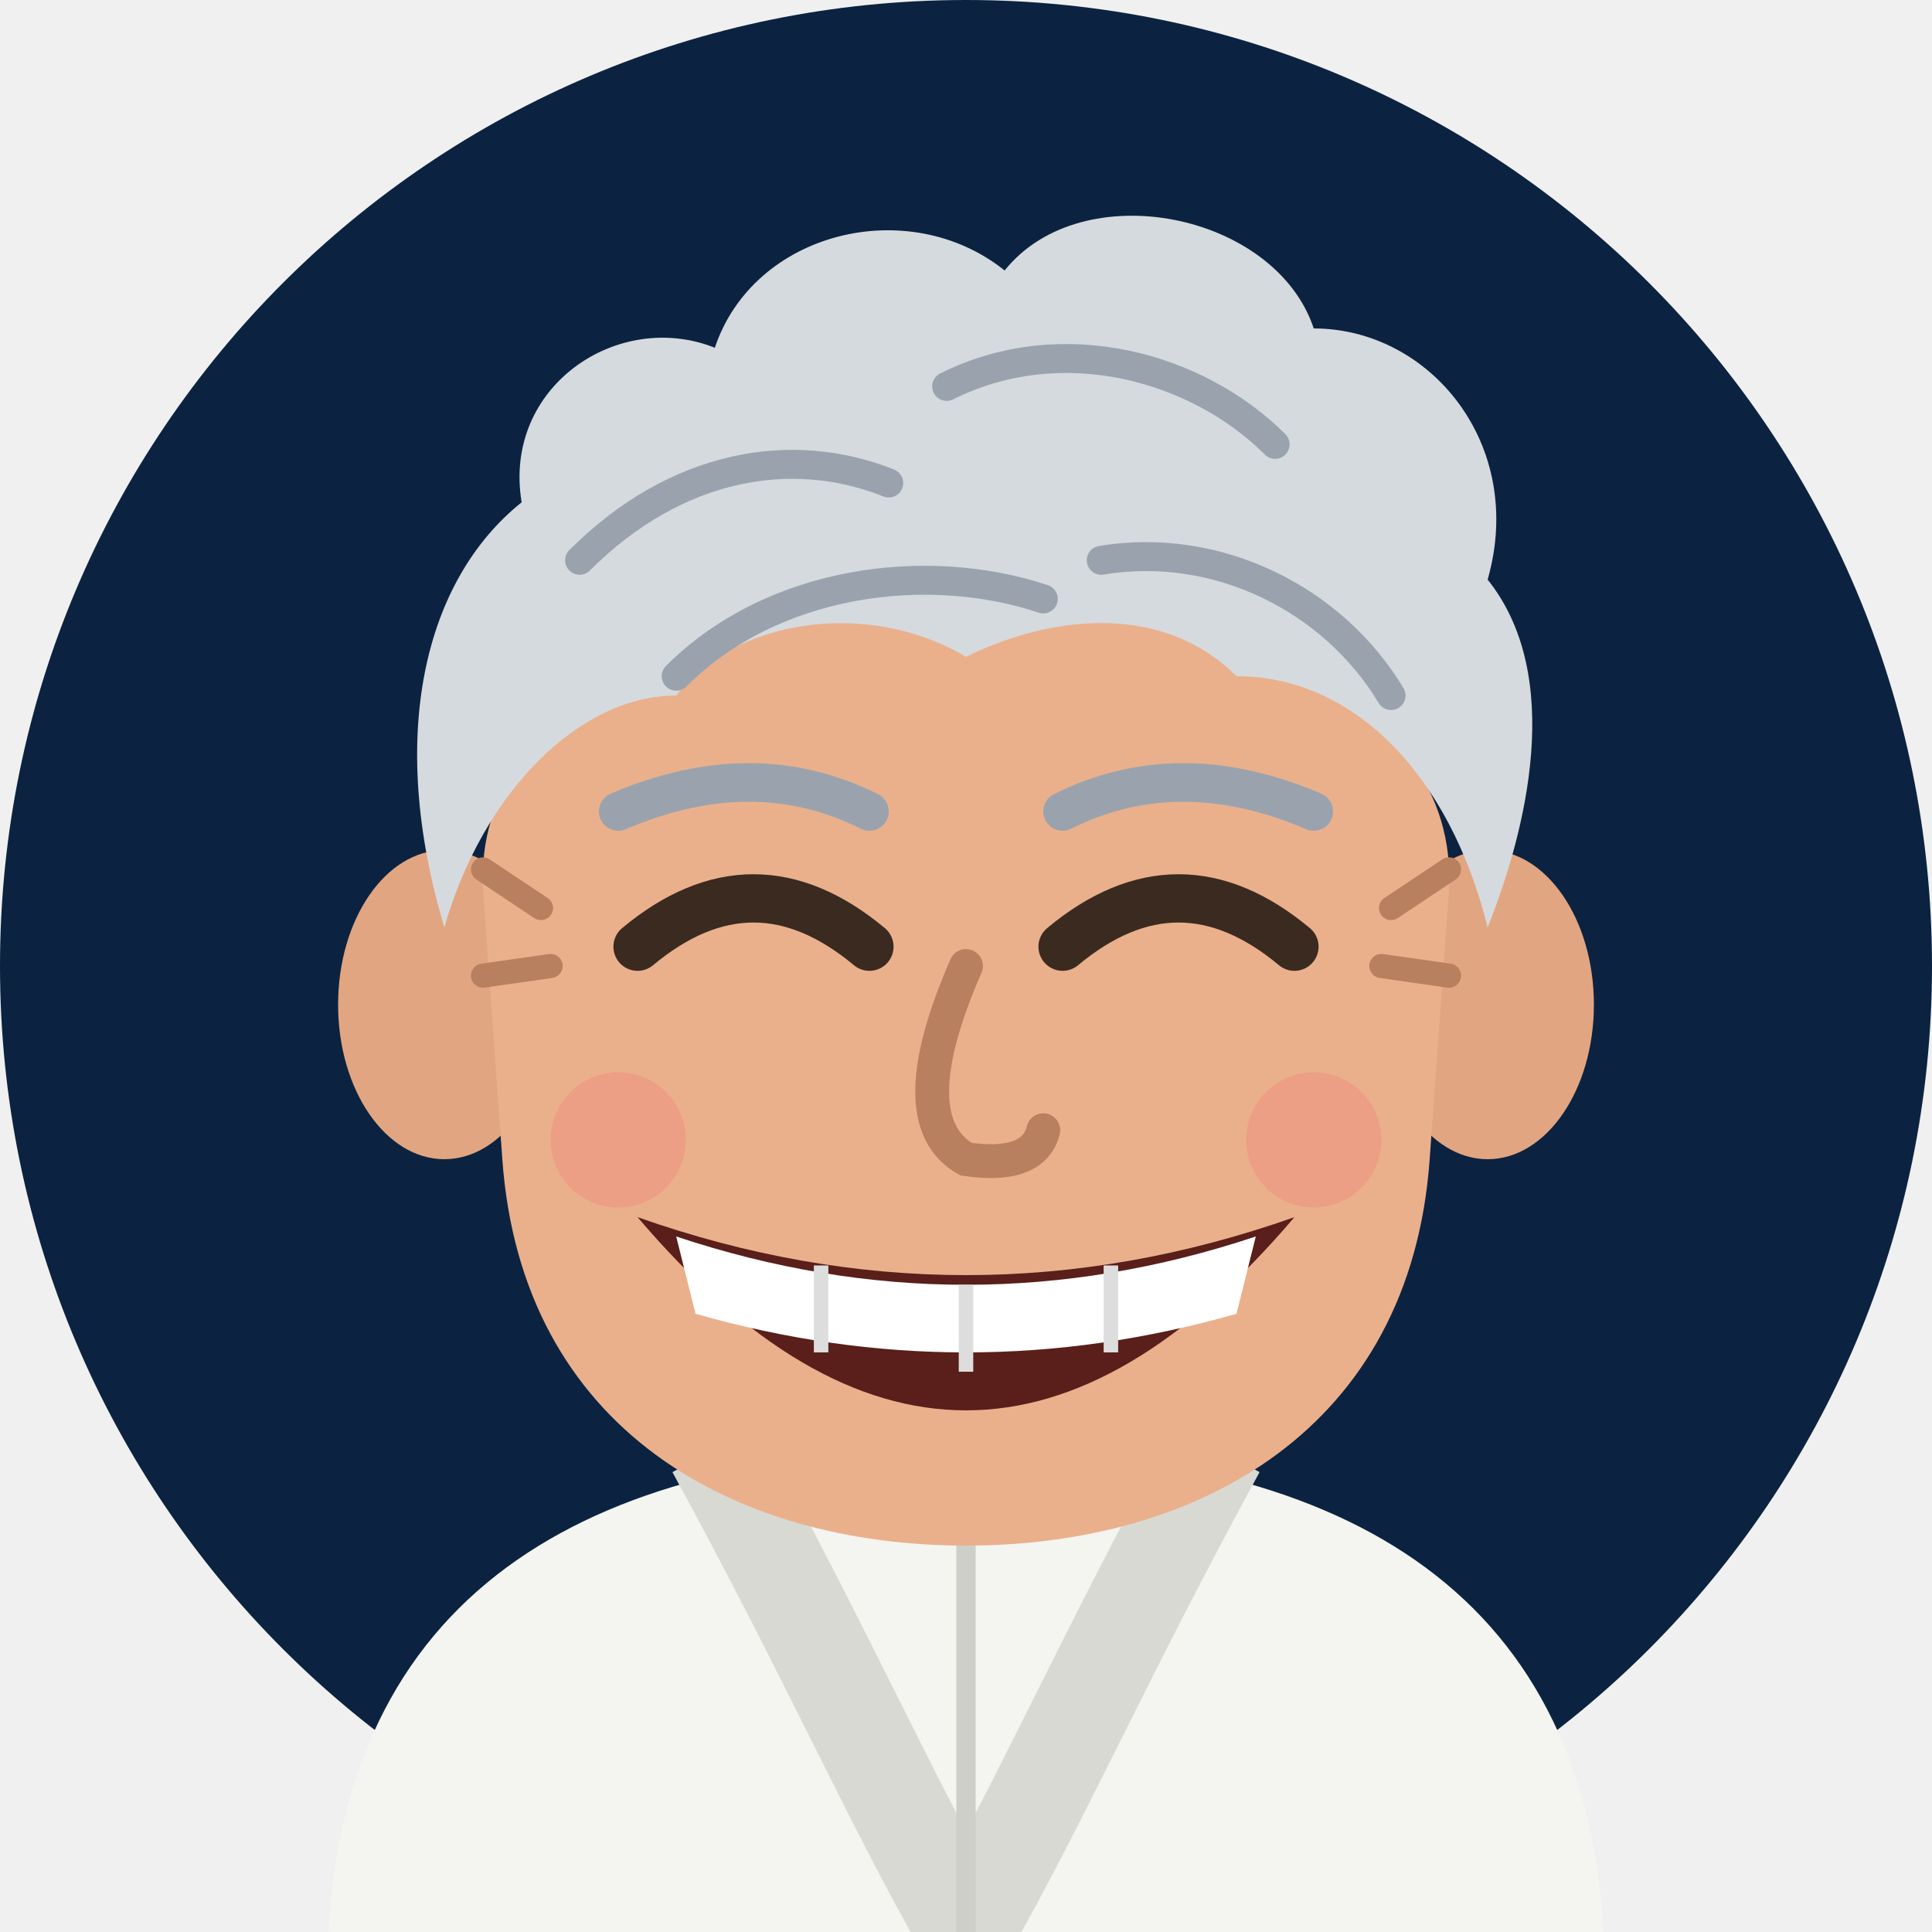
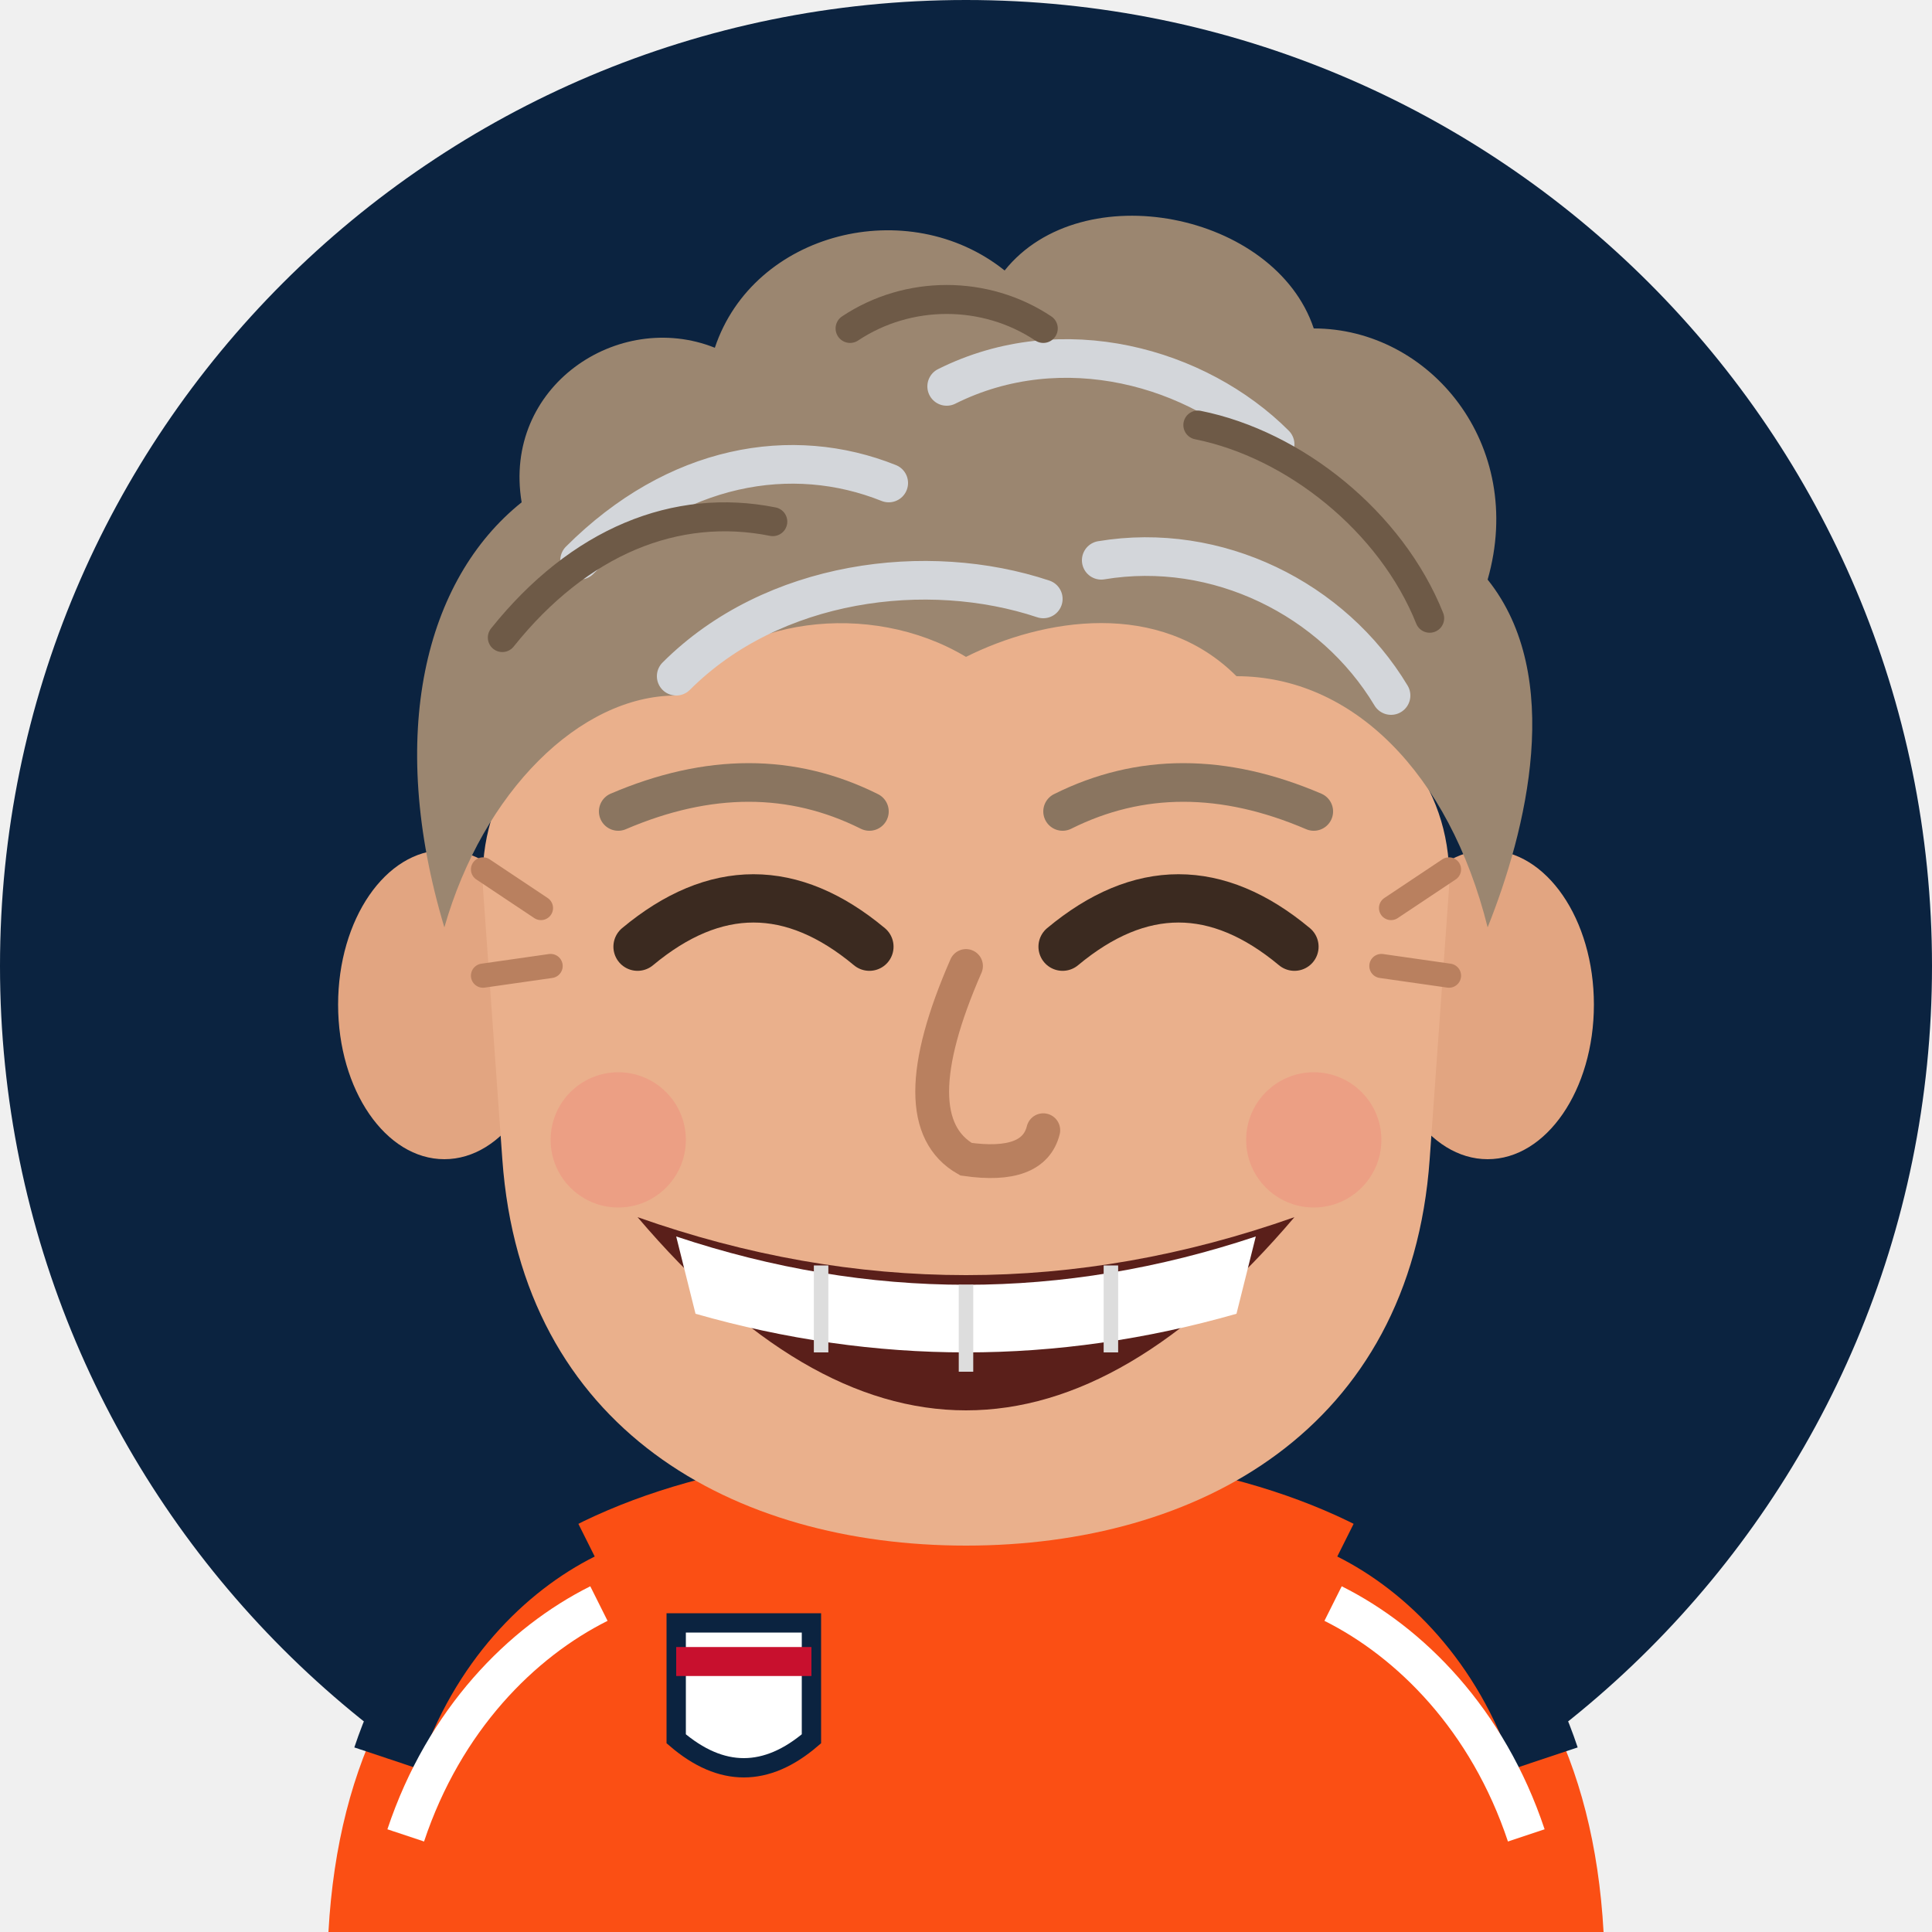
<svg xmlns="http://www.w3.org/2000/svg" viewBox="0 0 200 200" role="img" aria-label="Todd caricature">
  <circle cx="100" cy="100" r="100" fill="#0b2340" />
-   <path d="M34 200 C36 164 62 150 100 150 C138 150 164 164 166 200 Z" fill="#f4f4f1" />
-   <path d="M74 150 C86 172 92 186 100 200 C108 186 114 172 126 150" fill="none" stroke="#d9d9d4" stroke-width="10" />
-   <path d="M100 160 L100 200" stroke="#cfcfca" stroke-width="2" />
+   <path d="M34 200 C36 164 62 150 100 150 C138 150 164 164 166 200 Z" fill="#FB4F14" />
+   <path d="M84 151 C90 160 110 160 116 151 L112 150 C106 155 94 155 88 150 Z" fill="#fff" />
+   <path d="M40 182 C44 170 52 162 60 158" fill="none" stroke="#0b2340" stroke-width="7" />
+   <path d="M42 190 C46 178 54 170 62 166" fill="none" stroke="#fff" stroke-width="4" />
+   <path d="M160 182 C156 170 148 162 140 158" fill="none" stroke="#0b2340" stroke-width="7" />
+   <path d="M158 190 C154 178 146 170 138 166" fill="none" stroke="#fff" stroke-width="4" />
+   <path d="M70 168 L84 168 L84 180 Q77 186 70 180 Z" fill="#fff" stroke="#0b2340" stroke-width="2" />
+   <path d="M70 172 L84 172" stroke="#c8102e" stroke-width="3" />
  <ellipse cx="46" cy="104" rx="11" ry="16" fill="#e2a581" />
  <ellipse cx="154" cy="104" rx="11" ry="16" fill="#e2a581" />
  <path d="M50 92 C48 52 152 52 150 92 L148 120 C146 148 124 160 100 160 C76 160 54 148 52 120 Z" fill="#eab08c" />
-   <path d="M46 96 C40 76 44 60 54 52 C52 40 64 32 74 36 C78 24 94 20 104 28 C112 18 132 22 136 34 C148 34 158 46 154 60 C162 70 158 86 154 96 C150 80 140 70 128 70 C120 62 108 64 100 68 C90 62 76 64 70 72 C60 72 50 82 46 96 Z" fill="#d5dade" />
-   <path d="M60 58 C70 48 82 46 92 50 M98 40 C110 34 124 38 132 46 M70 70 C80 60 96 58 108 62 M114 58 C126 56 138 62 144 72" fill="none" stroke="#9aa3ad" stroke-width="3" stroke-linecap="round" />
+   <path d="M46 96 C40 76 44 60 54 52 C52 40 64 32 74 36 C78 24 94 20 104 28 C112 18 132 22 136 34 C148 34 158 46 154 60 C162 70 158 86 154 96 C150 80 140 70 128 70 C120 62 108 64 100 68 C90 62 76 64 70 72 C60 72 50 82 46 96 Z" fill="#9b8670" />
+   <path d="M60 58 C70 48 82 46 92 50 M98 40 C110 34 124 38 132 46 M70 70 C80 60 96 58 108 62 M114 58 C126 56 138 62 144 72" fill="none" stroke="#d3d6da" stroke-width="4" stroke-linecap="round" />
+   <path d="M52 66 C60 56 70 52 80 54 M124 44 C134 46 144 54 148 64 M88 34 C94 30 102 30 108 34" fill="none" stroke="#6e5a47" stroke-width="3" stroke-linecap="round" />
  <path d="M66 98 Q78 88 90 98 M110 98 Q122 88 134 98" fill="none" stroke="#3b2a20" stroke-width="5" stroke-linecap="round" />
  <path d="M56 94 L50 90 M57 100 L50 101 M144 94 L150 90 M143 100 L150 101" stroke="#b9805f" stroke-width="2.5" stroke-linecap="round" />
-   <path d="M64 84 Q78 78 90 84 M110 84 Q122 78 136 84" fill="none" stroke="#9aa3ad" stroke-width="4" stroke-linecap="round" />
+   <path d="M64 84 Q78 78 90 84 M110 84 Q122 78 136 84" fill="none" stroke="#8a7560" stroke-width="4" stroke-linecap="round" />
  <path d="M100 100 Q93 116 100 120 Q107 121 108 117" fill="none" stroke="#b9805f" stroke-width="3.5" stroke-linecap="round" />
  <path d="M66 126 Q100 166 134 126 Q100 138 66 126 Z" fill="#5a1f1a" />
  <path d="M70 128 Q100 138 130 128 L128 136 Q100 144 72 136 Z" fill="#fff" />
  <path d="M85 131 L85 140 M100 133 L100 142 M115 131 L115 140" stroke="#ddd" stroke-width="1.5" />
  <circle cx="64" cy="118" r="7" fill="#f08a7a" opacity=".45" />
  <circle cx="136" cy="118" r="7" fill="#f08a7a" opacity=".45" />
</svg>
